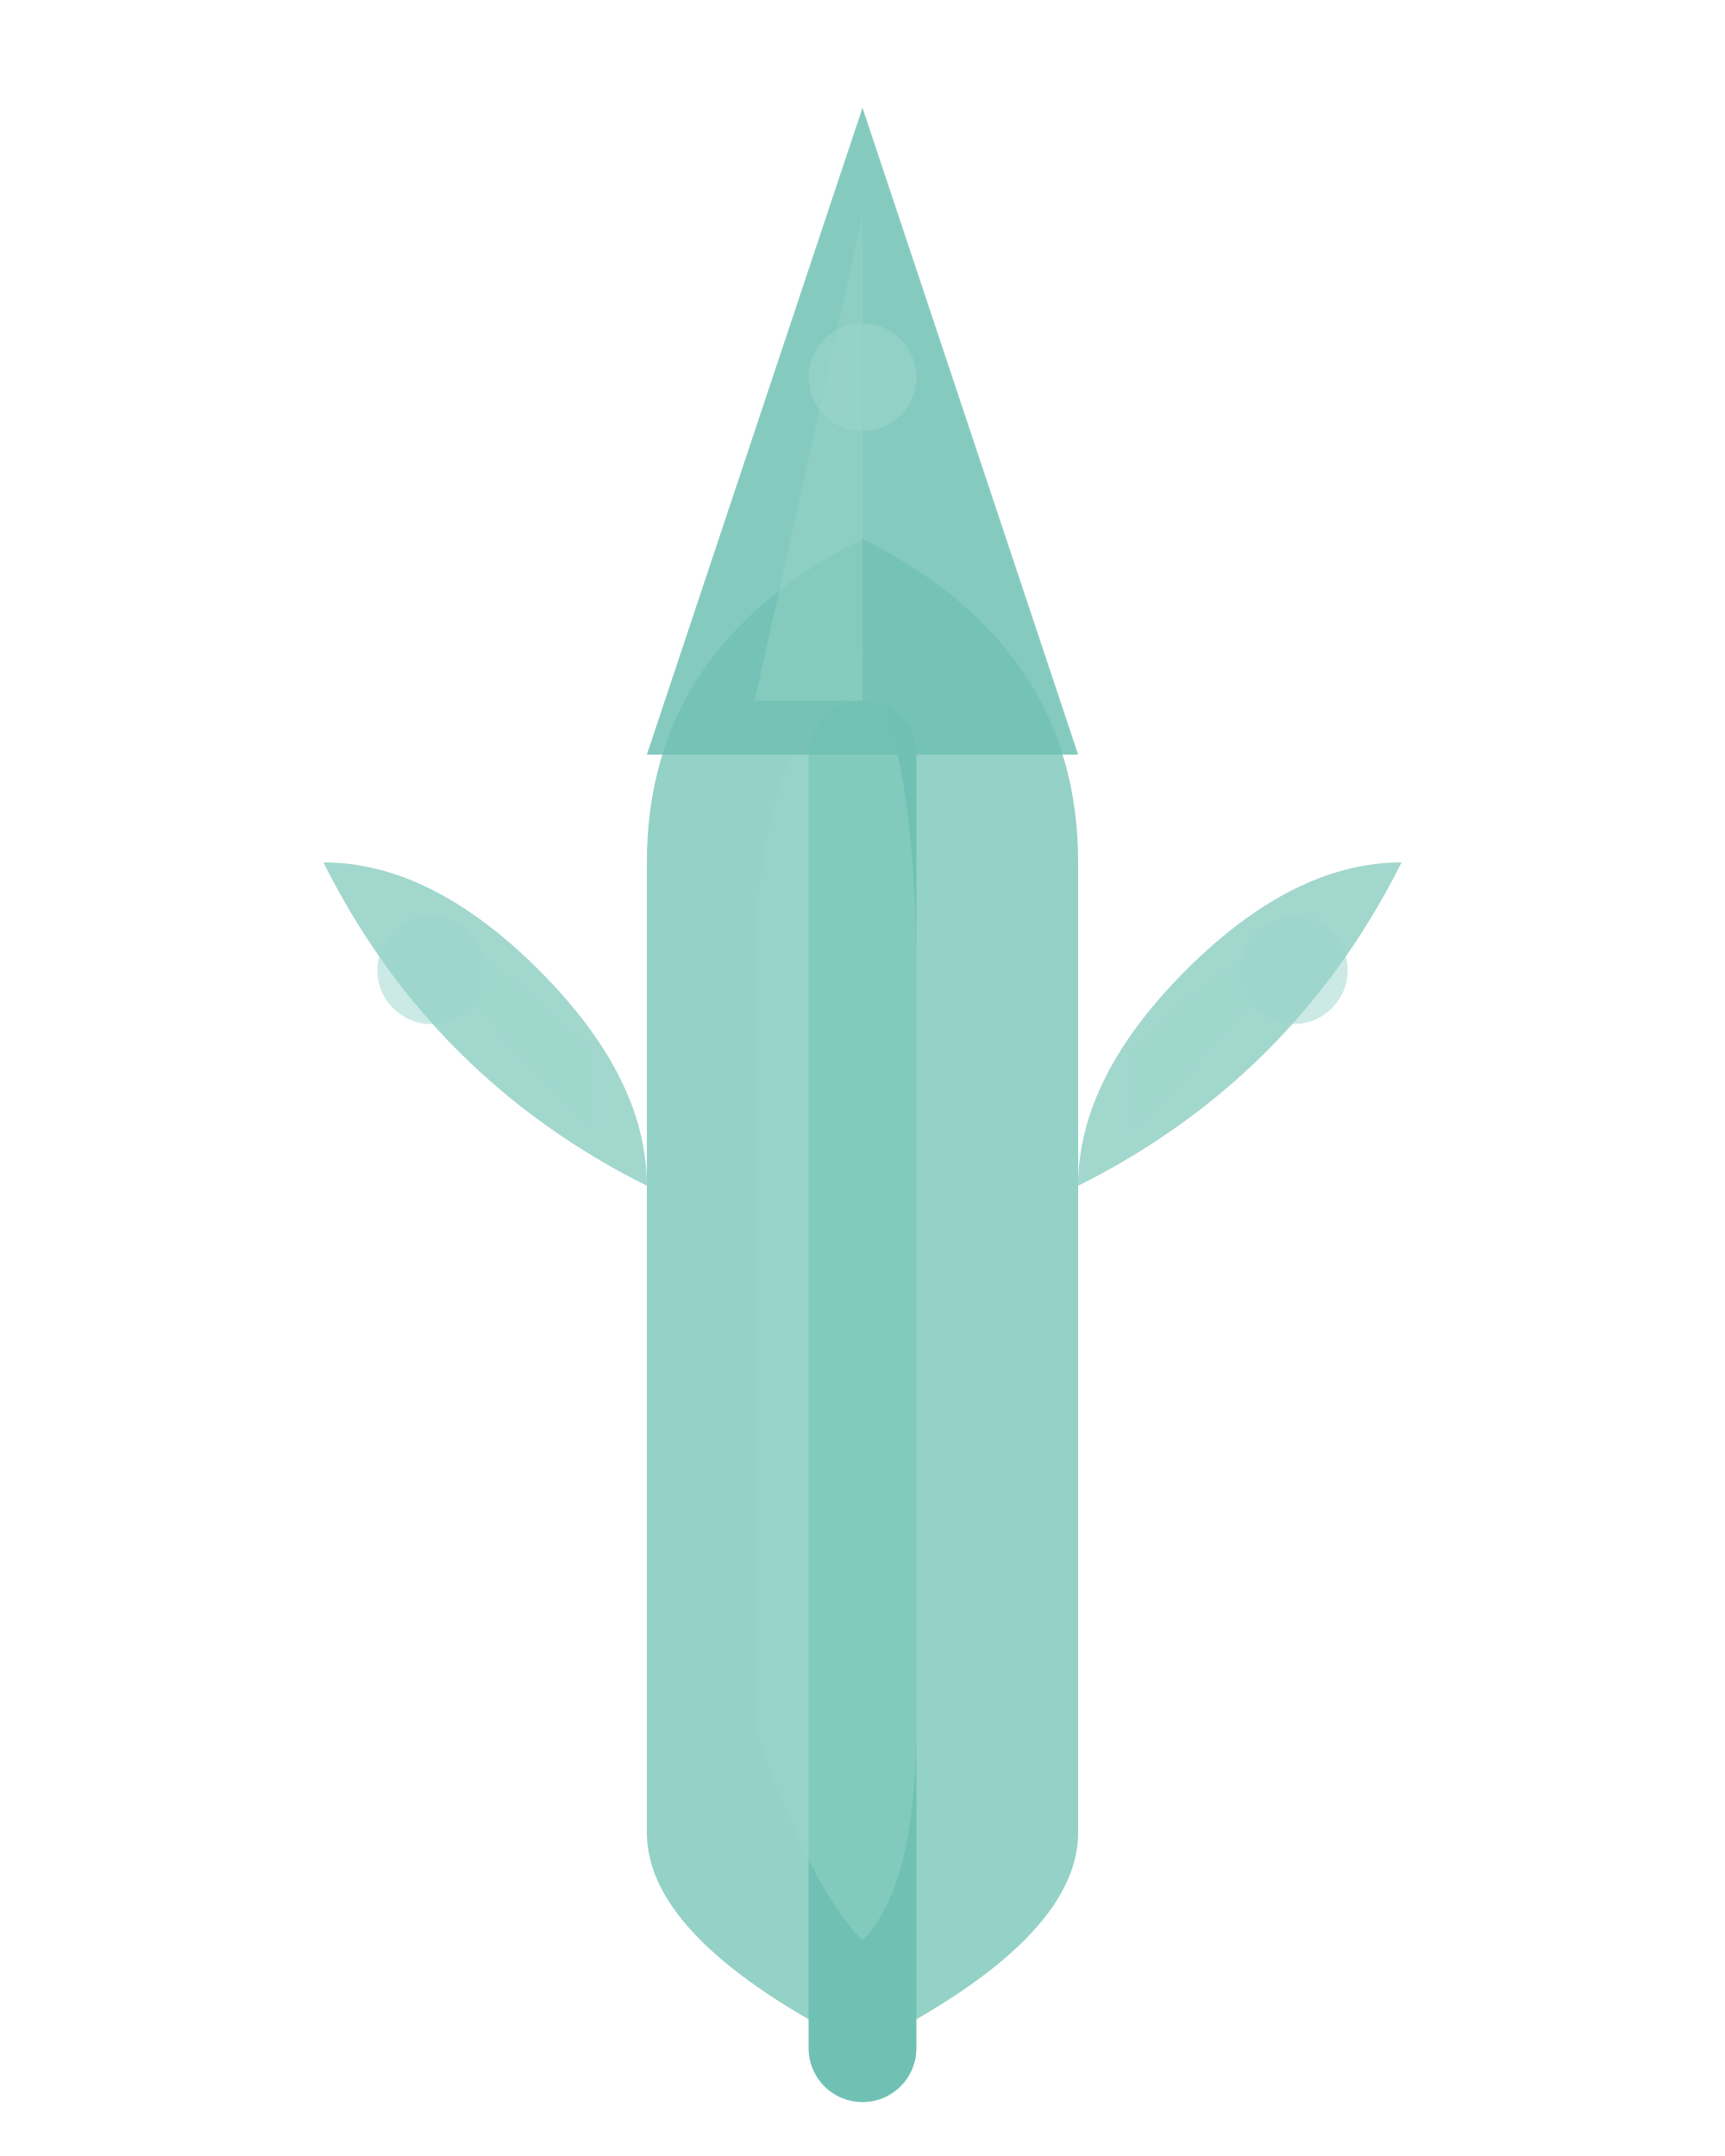
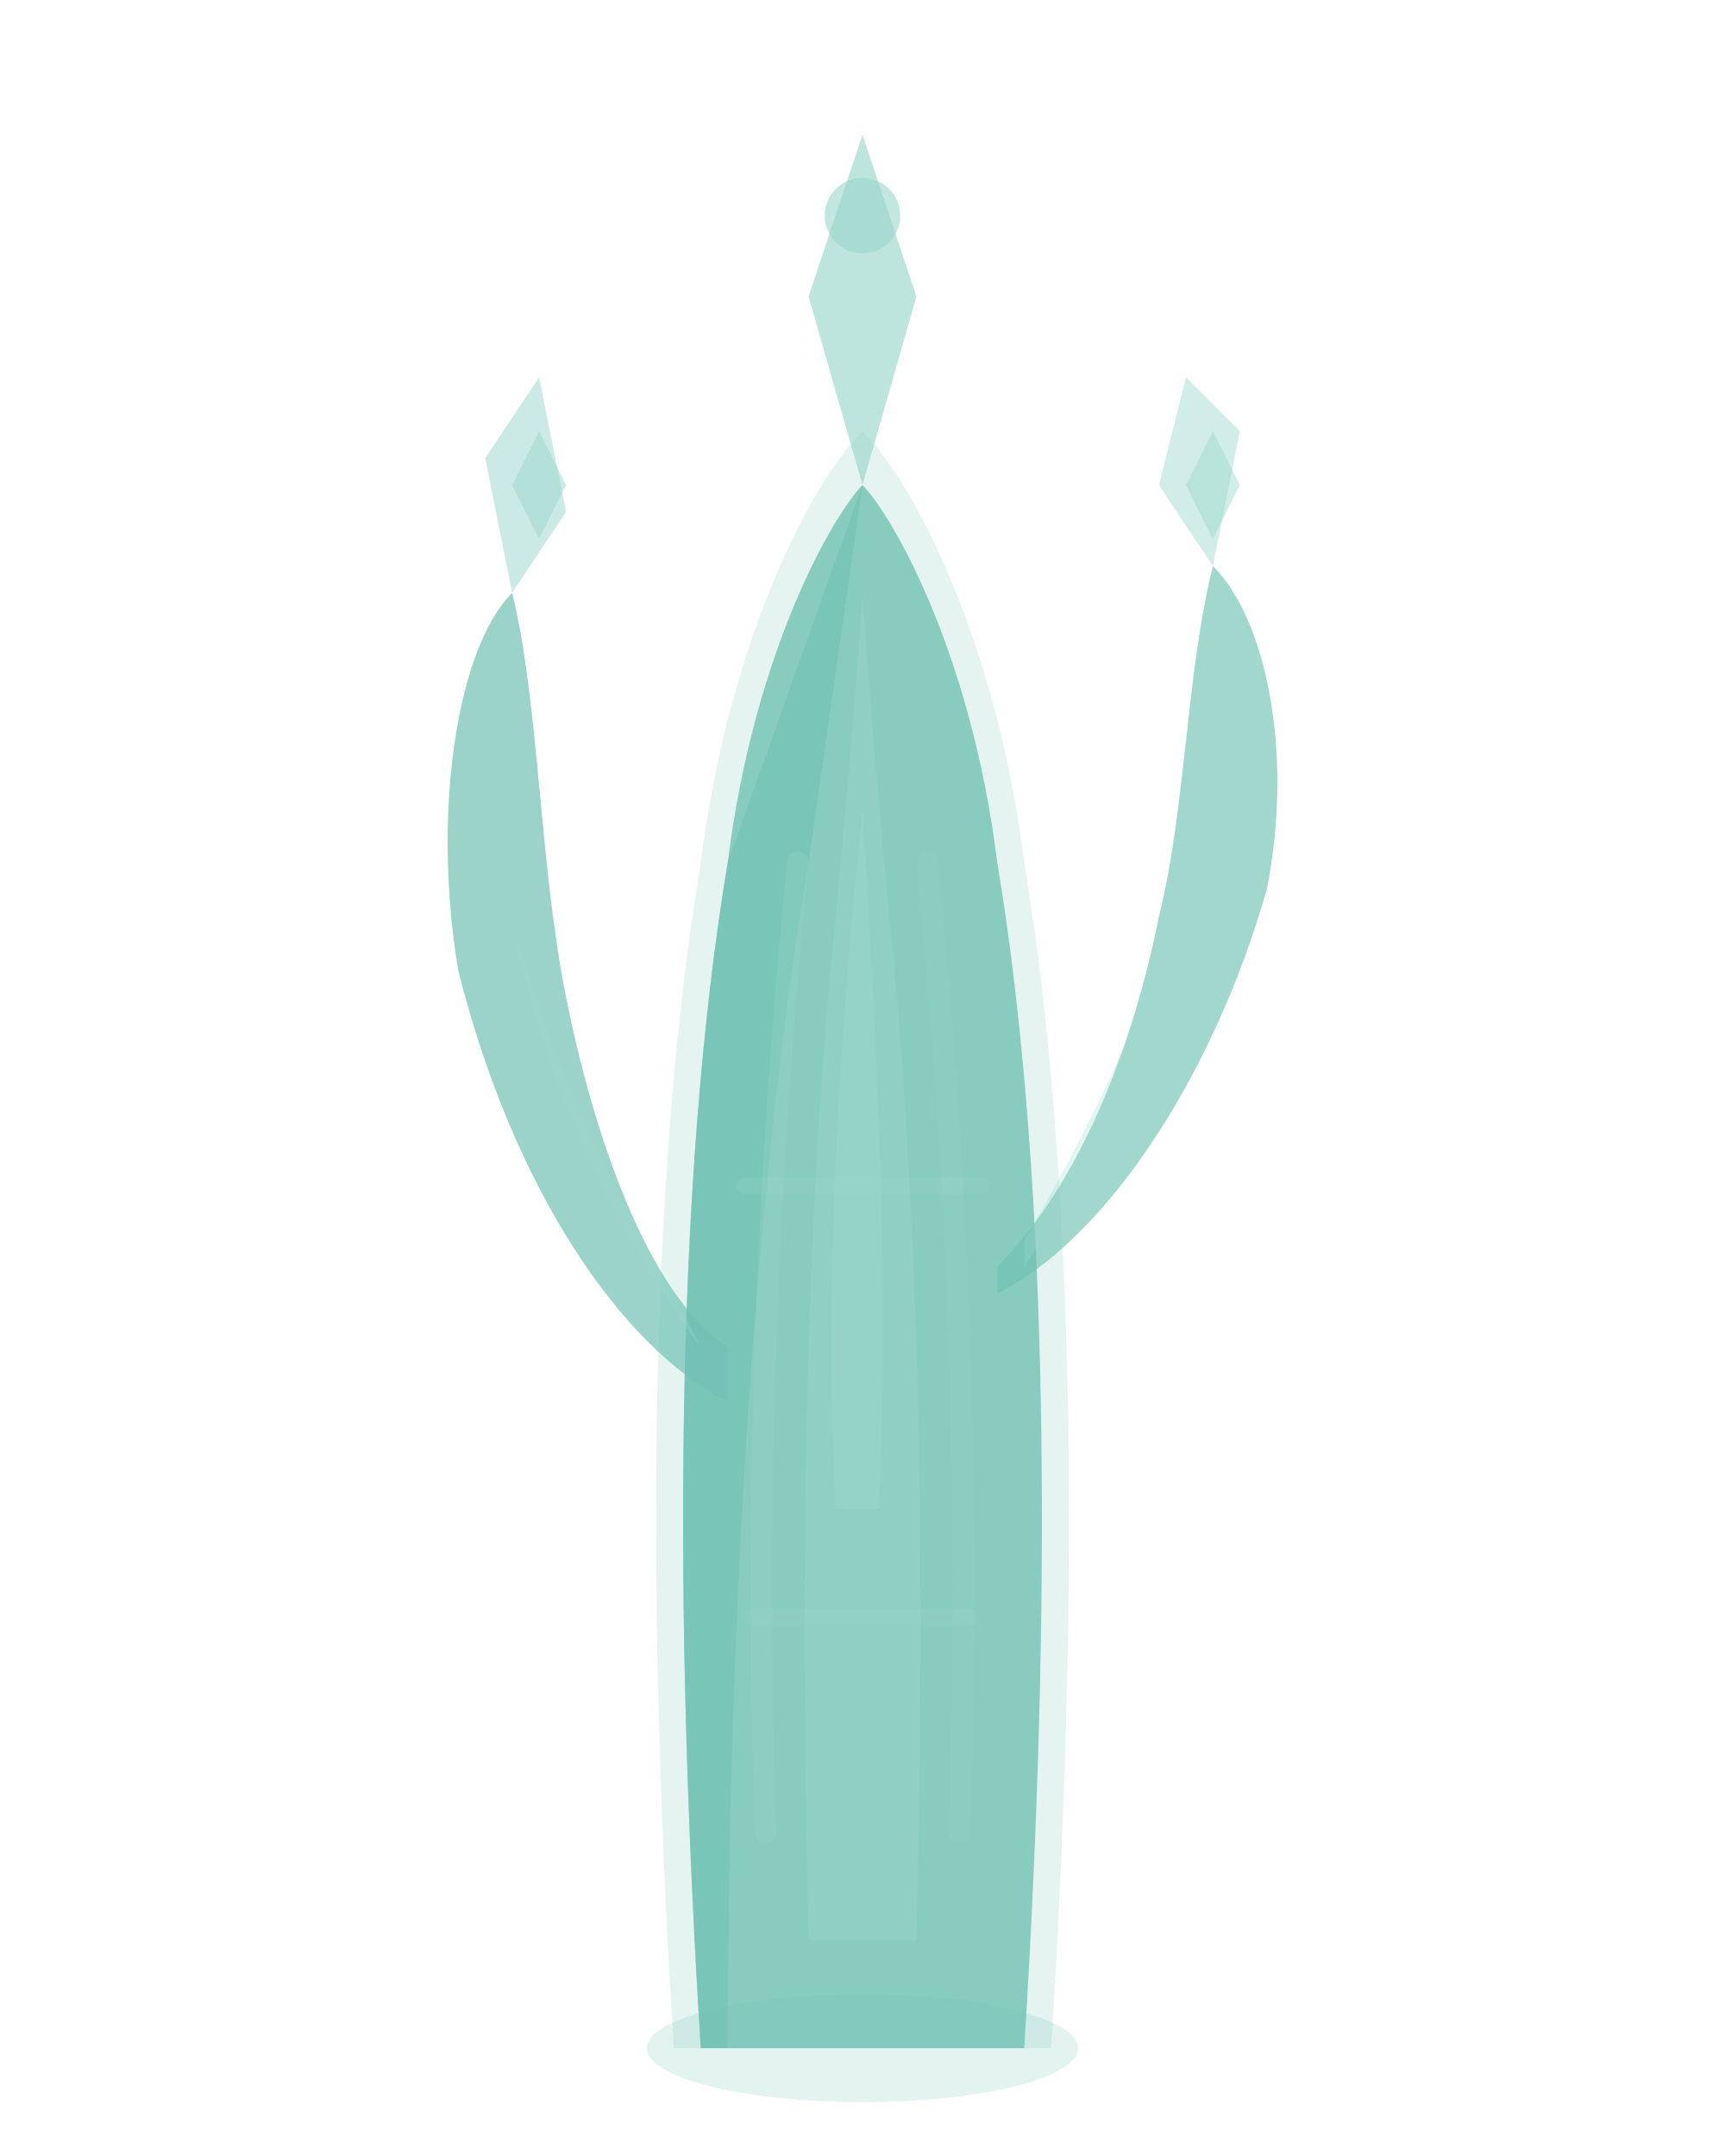
<svg xmlns="http://www.w3.org/2000/svg" width="32" height="40" viewBox="0 0 32 40" fill="none">
-   <path d="M16 38V14" stroke="#70C1B3" stroke-width="2" stroke-linecap="round" />
-   <path d="M12 34V16Q12 12 16 10Q20 12 20 16V34Q20 36 16 38Q12 36 12 34Z" fill="#70C1B3" opacity="0.75" />
-   <path d="M14 32V18Q14 14 16 12Q17 14 17 18V32Q17 35 16 36Q15 35 14 32Z" fill="#9AD6CB" opacity="0.4" />
-   <path d="M12 14L16 2L20 14Z" fill="#70C1B3" opacity="0.85" />
-   <path d="M14 13L16 4L16 13Z" fill="#9AD6CB" opacity="0.4" />
-   <path d="M12 22Q8 20 6 16Q8 16 10 18Q12 20 12 22Z" fill="#70C1B3" opacity="0.65" />
-   <path d="M20 22Q24 20 26 16Q24 16 22 18Q20 20 20 22Z" fill="#70C1B3" opacity="0.65" />
-   <path d="M11 21Q9 19 7.5 17Q9 17.5 11 19.5Z" fill="#9AD6CB" opacity="0.35" />
-   <path d="M21 21Q23 19 24.5 17Q23 17.5 21 19.5Z" fill="#9AD6CB" opacity="0.35" />
-   <circle cx="16" cy="7" r="1" fill="#9AD6CB" opacity="0.6" />
-   <circle cx="8" cy="18" r="1" fill="#9AD6CB" opacity="0.5" />
-   <circle cx="24" cy="18" r="1" fill="#9AD6CB" opacity="0.5" />
+   <ellipse cx="16" cy="38" rx="4" ry="1" fill="#70C1B3" opacity="0.2" />
+   <path d="M12.5 38C12 30 12 22 13 16C13.5 12 15 9 16 8C17 9 18.5 12 19 16C20 22 20 30 19.5 38Z" fill="#70C1B3" opacity="0.18" />
+   <path d="M13 38C12.5 30 12.5 22 13.5 16C14 12 15.5 9.5 16 9C16.5 9.5 18 12 18.5 16C19.5 22 19.5 30 19 38Z" fill="#70C1B3" opacity="0.8" />
+   <path d="M13 38C12.5 30 12.5 22 13.5 16L16 9L15 16C14 22 13.5 30 13.5 38Z" fill="#70C1B3" opacity="0.6" />
+   <path d="M15 36C14.8 28 15 22 15.5 17C15.8 14 16 11 16 11C16 11 16.2 14 16.5 17C17 22 17.2 28 17 36Z" fill="#9AD6CB" opacity="0.4" />
+   <path d="M15.5 28C15.3 24 15.5 20 16 15C16.3 20 16.5 24 16.3 28Z" fill="#9AD6CB" opacity="0.55" />
+   <path d="M13.5 26C11.5 25 9.5 22 8.5 18C8 15 8.5 12 9.5 11C10 13 10 16 10.5 18.5C11 21 12 24 13.5 25Z" fill="#70C1B3" opacity="0.7" />
+   <path d="M13 25C11.5 23 10 20 9.5 17C10 19 11 21.5 12.5 24Z" fill="#9AD6CB" opacity="0.3" />
+   <path d="M18.5 24C20.5 23 22.5 20 23.5 16.5C24 14 23.5 11.5 22.5 10.5C22 12.5 22 15 21.5 17C21 19.5 20 22 18.5 23.5Z" fill="#70C1B3" opacity="0.65" />
+   <path d="M19 23.5C20 22 21.5 19 22 16.5C21.5 18 20.5 20.5 19 23Z" fill="#9AD6CB" opacity="0.28" />
+   <path d="M16 9L15 5.5L16 2.5L17 5.5Z" fill="#9AD6CB" opacity="0.65" />
+   <path d="M9.5 11L9 8.5L10 7L10.5 9.5Z" fill="#9AD6CB" opacity="0.5" />
+   <path d="M22.5 10.5L23 8L22 7L21.5 9Z" fill="#9AD6CB" opacity="0.45" />
+   <path d="M14.2 34C14 28 14.2 22 14.8 16" stroke="#9AD6CB" stroke-width="0.4" stroke-linecap="round" opacity="0.25" />
+   <path d="M17.8 34C18 28 17.8 22 17.2 16" stroke="#9AD6CB" stroke-width="0.4" stroke-linecap="round" opacity="0.2" />
+   <path d="M13.8 22L18.2 22" stroke="#9AD6CB" stroke-width="0.3" stroke-linecap="round" opacity="0.18" />
+   <path d="M14 30L18 30" stroke="#9AD6CB" stroke-width="0.3" stroke-linecap="round" opacity="0.15" />
+   <circle cx="16" cy="4" r="0.7" fill="#9AD6CB" opacity="0.6" />
+   <path d="M9.5 9L10 8L10.5 9L10 10Z" fill="#9AD6CB" opacity="0.5" />
+   <path d="M22 9L22.5 8L23 9L22.5 10Z" fill="#9AD6CB" opacity="0.45" />
</svg>
